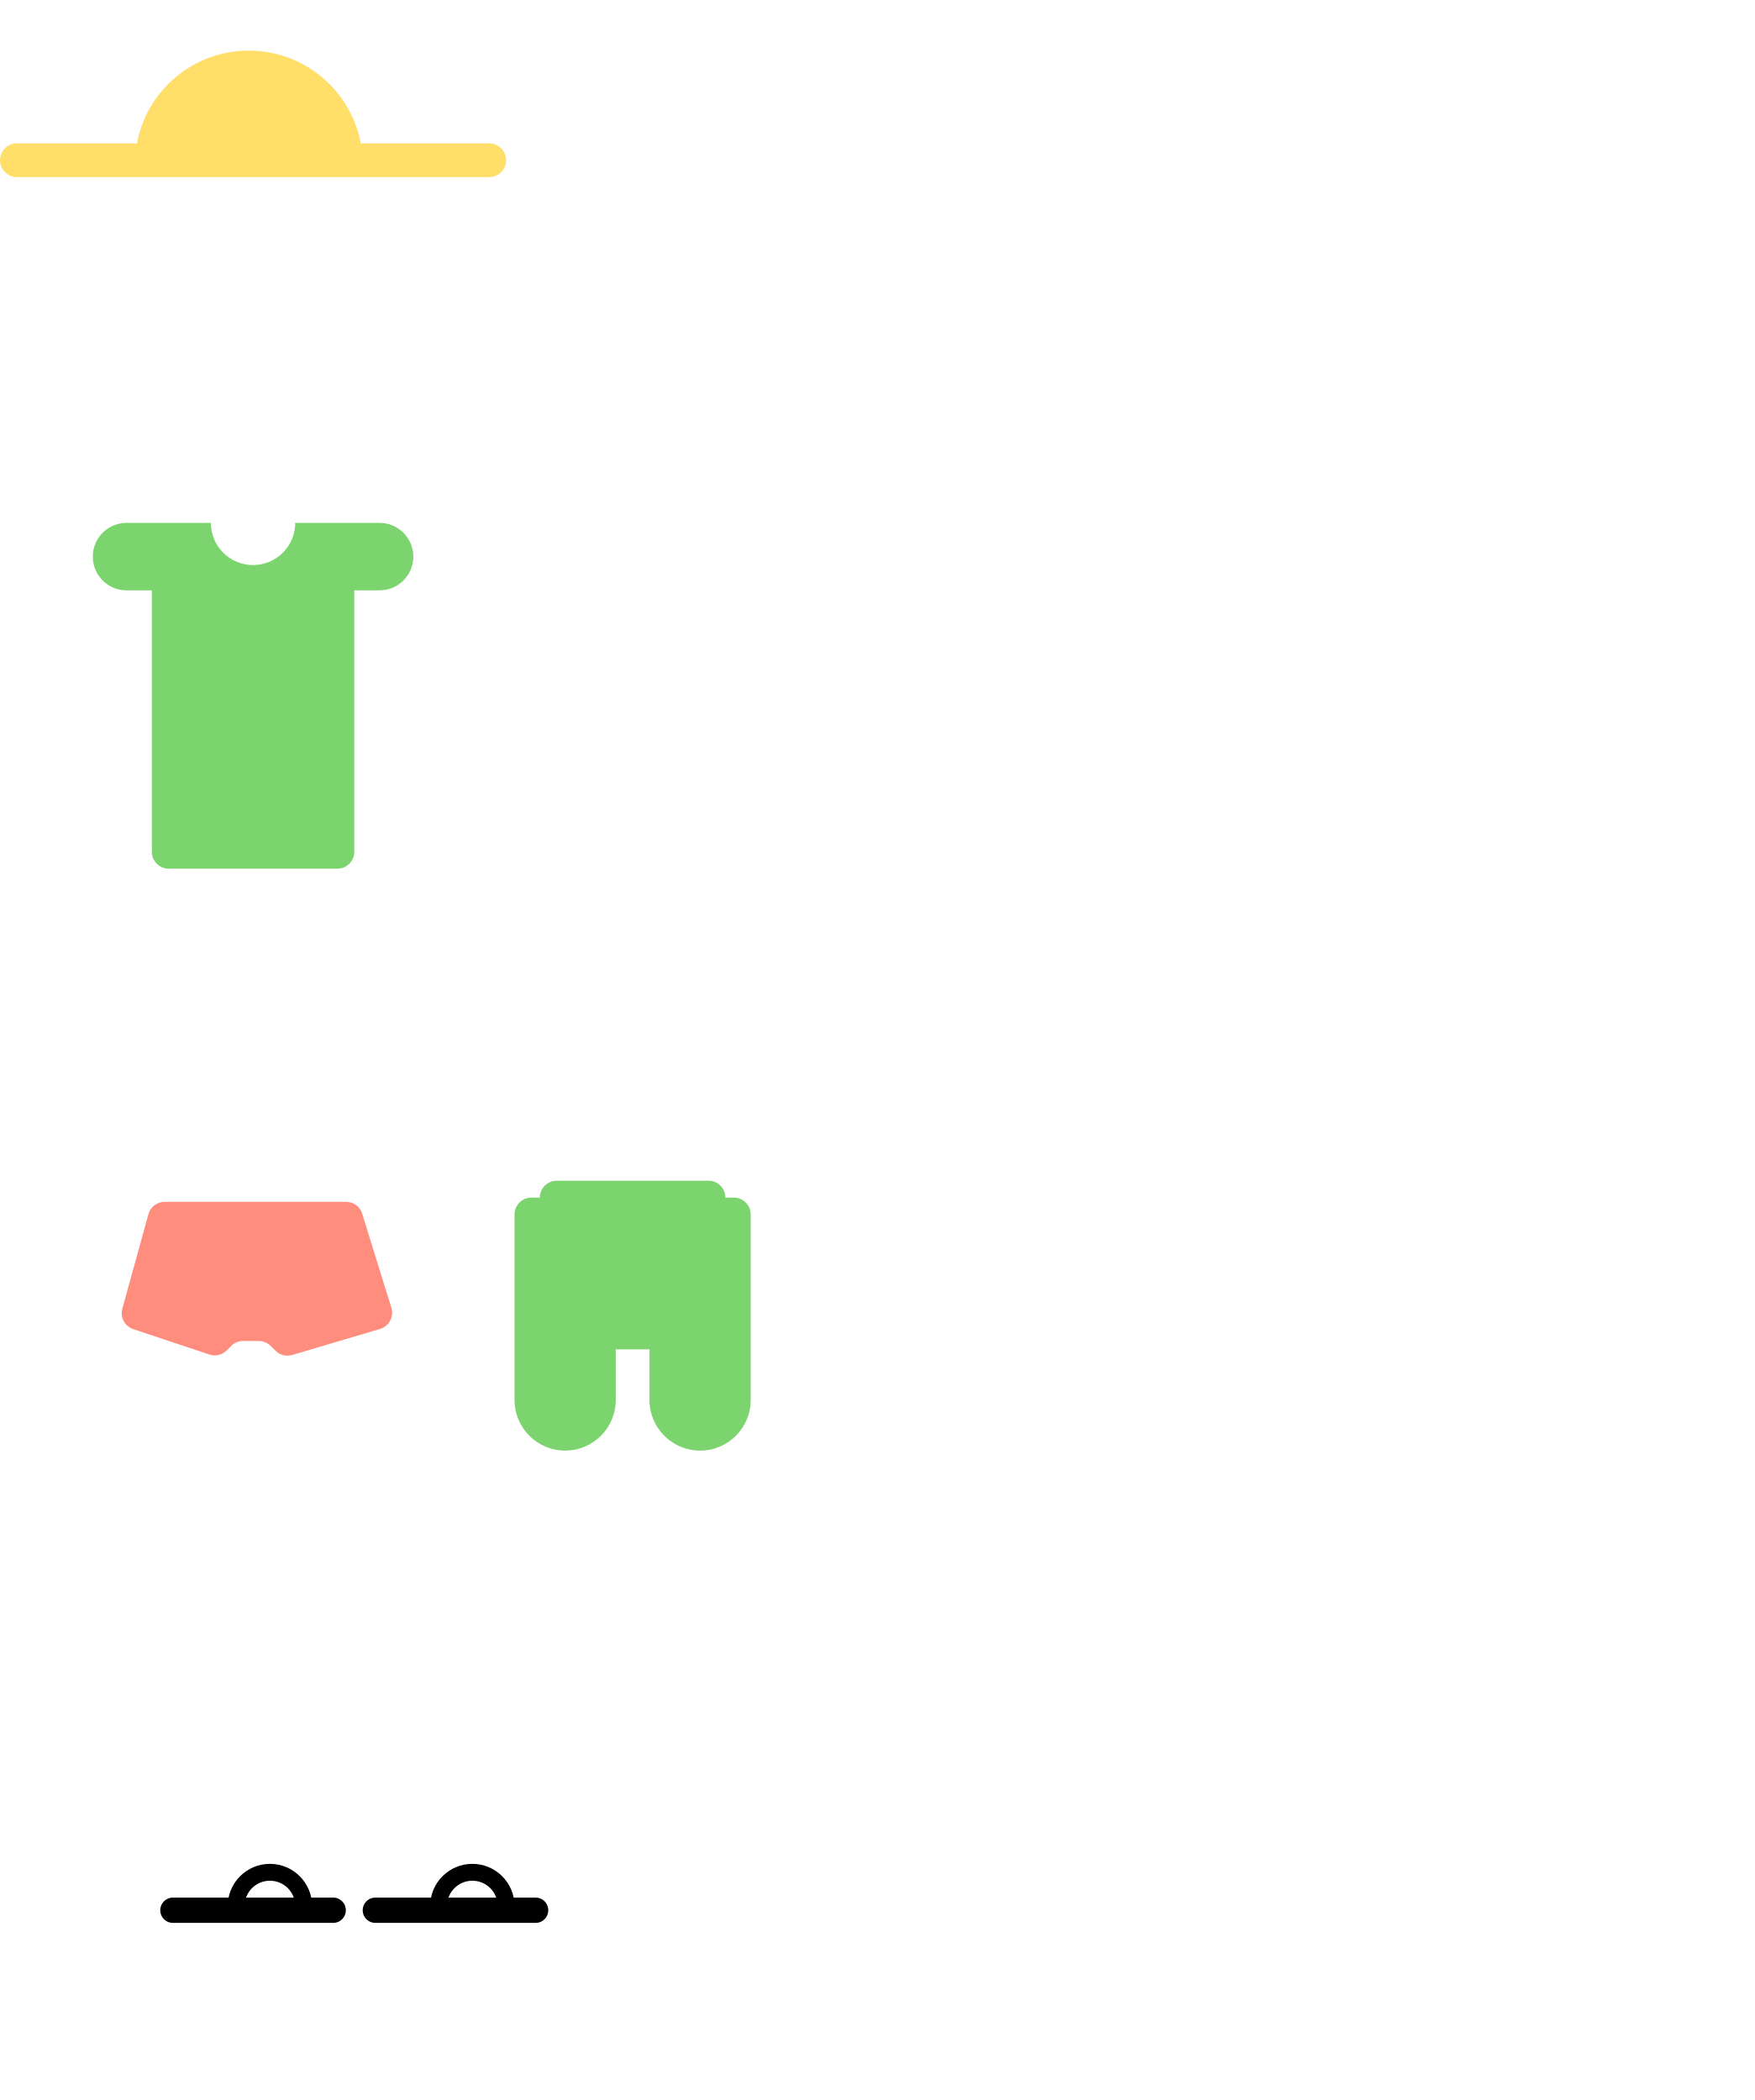
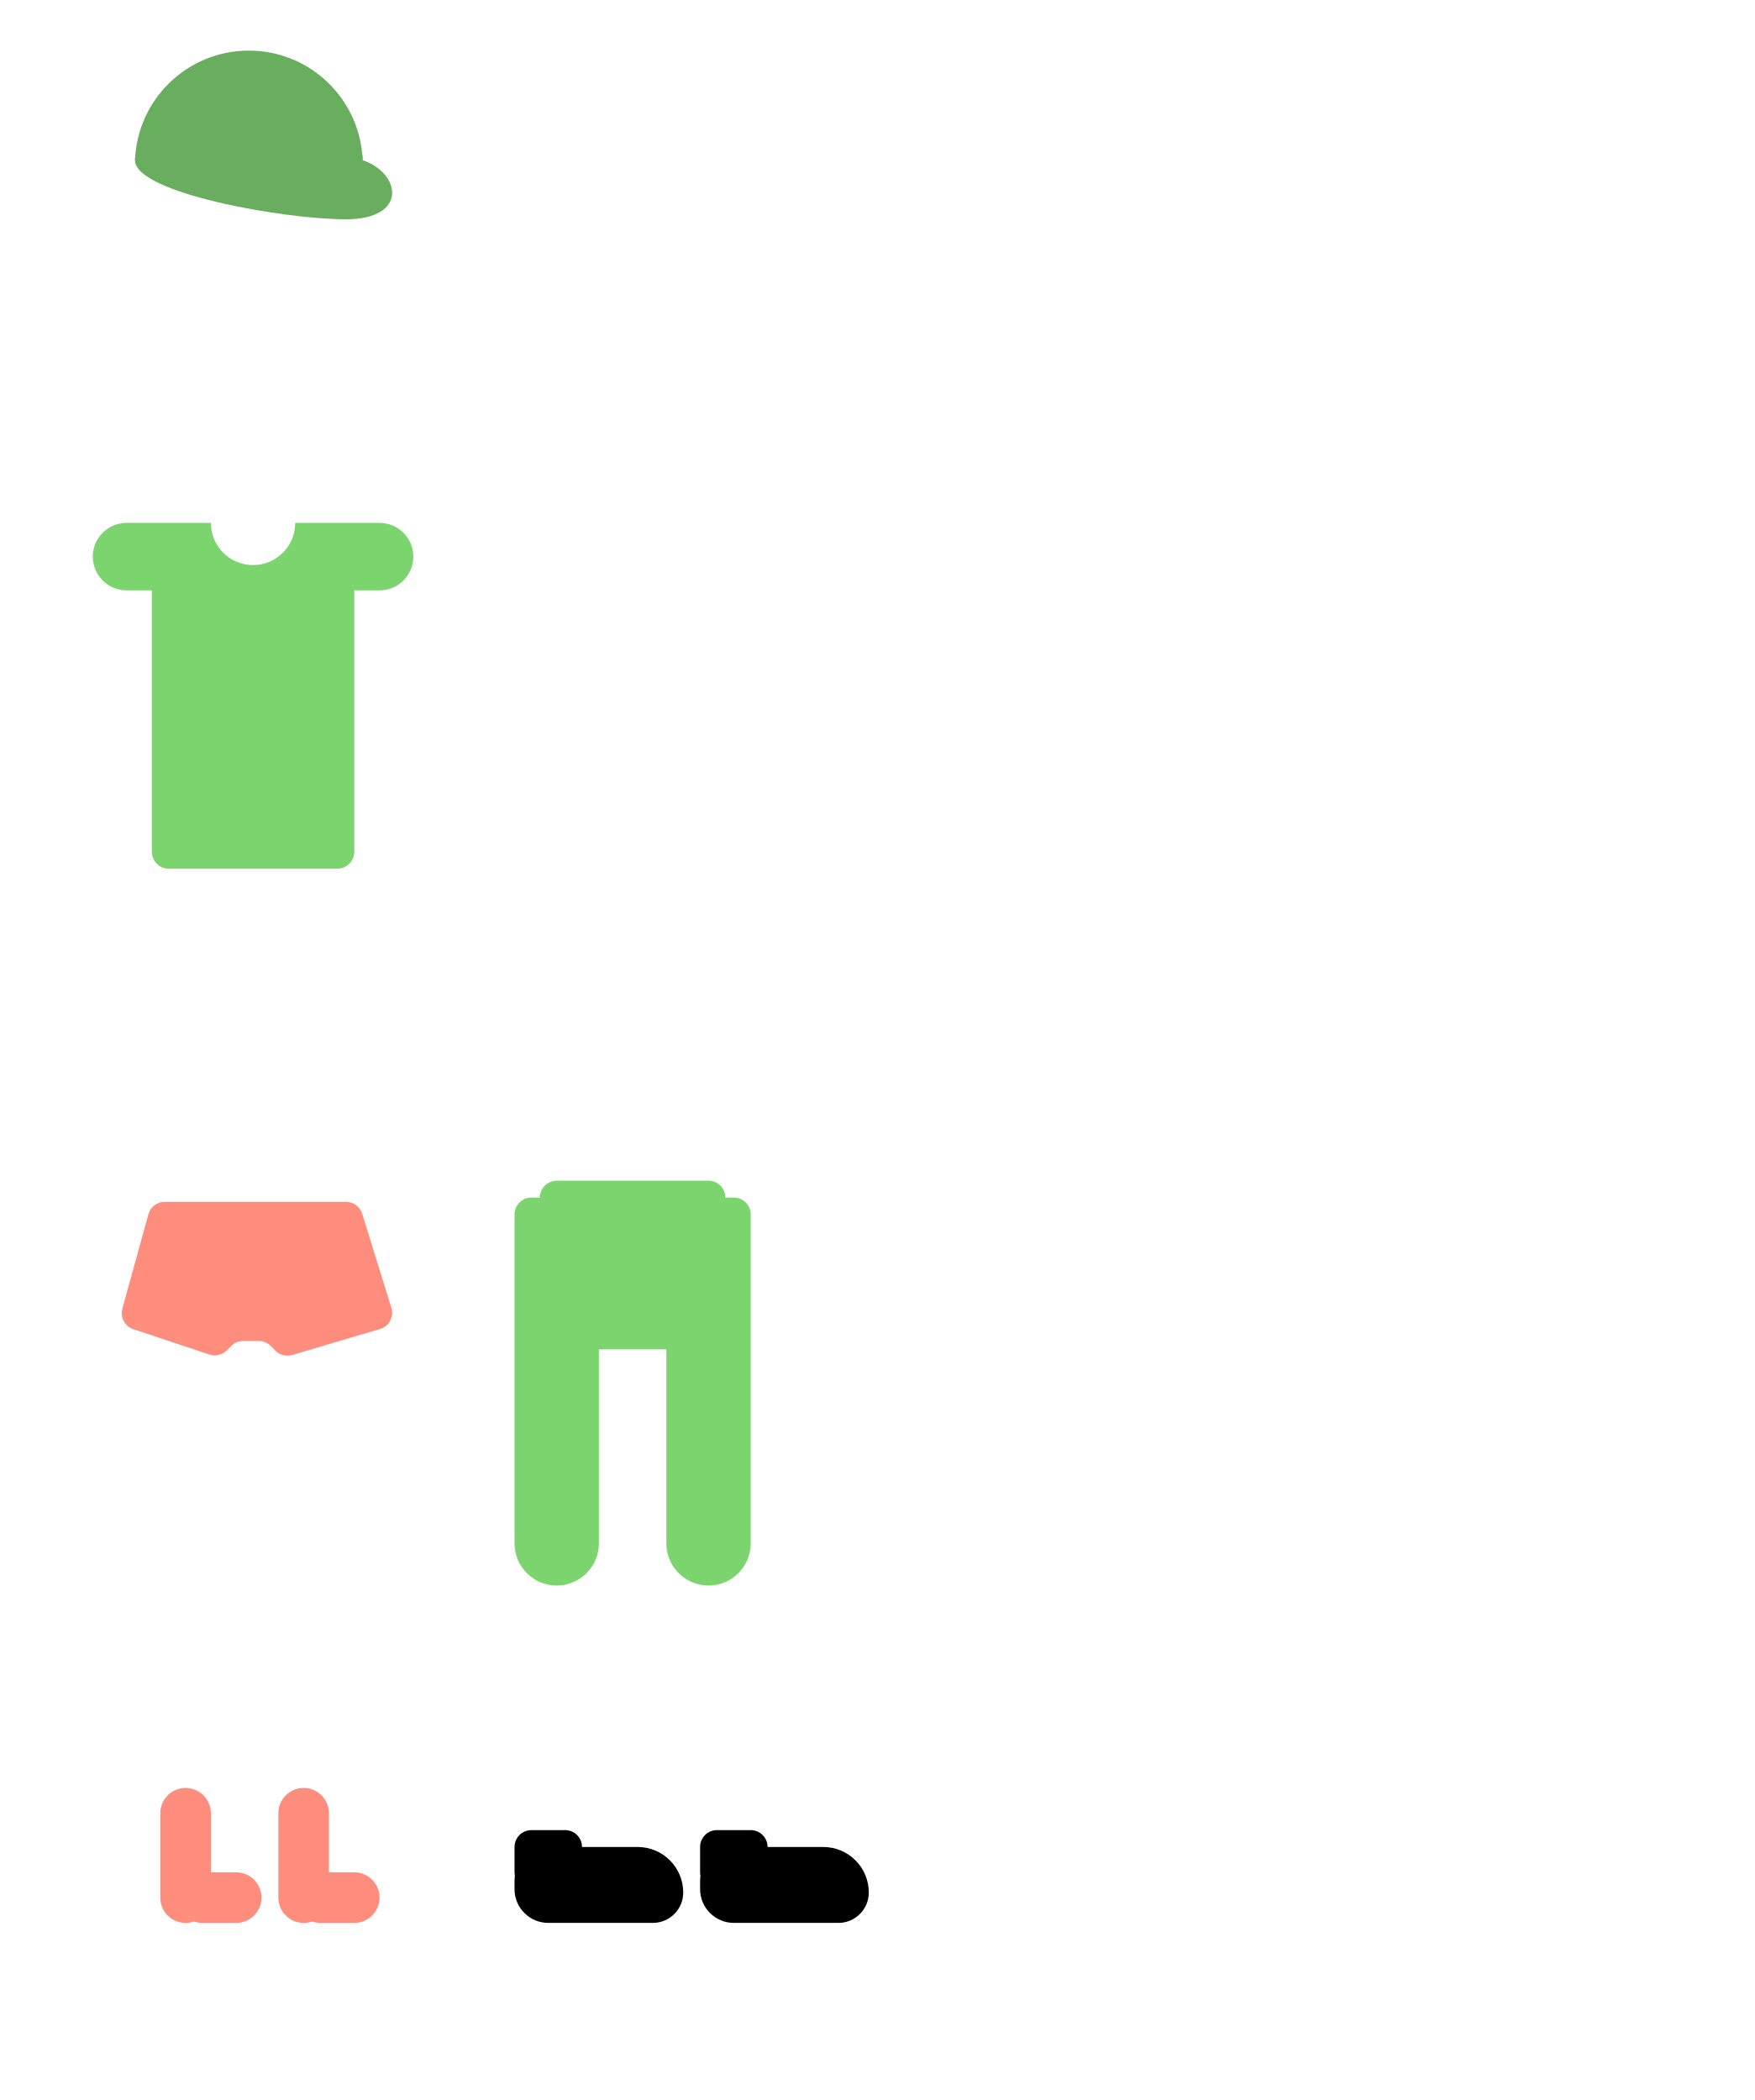
<svg xmlns="http://www.w3.org/2000/svg" width="208" height="249" viewBox="0 0 208 249" fill="none">
-   <path fill-rule="evenodd" clip-rule="evenodd" d="M42.769 17H58C59.105 17 60 17.895 60 19C60 20.105 59.105 21 58 21H2C0.895 21 0 20.105 0 19C0 17.895 0.895 17 2 17H16.231C17.403 10.739 22.898 6 29.5 6C36.102 6 41.596 10.739 42.769 17Z" fill="#FFDE6A" />
+   <path fill-rule="evenodd" clip-rule="evenodd" d="M42.991 19H16.009C16.272 11.776 22.212 6 29.5 6C36.788 6 42.728 11.776 42.991 19Z" fill="#69AE5E" />
+   <path d="M43 19C47.5 20.5 48.456 26 41 26C33.544 26 16 22.866 16 19C16 15.134 22.044 12 29.5 12C36.956 12 43 15.134 43 19Z" fill="#69AE5E" />
  <path fill-rule="evenodd" clip-rule="evenodd" d="M30 67C32.761 67 35 64.761 35 62H40H45C47.209 62 49 63.791 49 66C49 68.209 47.209 70 45 70H42V101C42 102.105 41.105 103 40 103H20C18.895 103 18 102.105 18 101V70H15C12.791 70 11 68.209 11 66C11 63.791 12.791 62 15 62H20H25C25 64.761 27.239 67 30 67Z" fill="#7CD46E" />
  <path d="M14.505 155.171L17.595 143.968C17.834 143.101 18.623 142.5 19.523 142.5H41.027C41.903 142.5 42.677 143.07 42.937 143.907L46.4 155.065C46.73 156.13 46.126 157.259 45.058 157.576L34.641 160.662C33.938 160.87 33.177 160.677 32.659 160.159L32.086 159.586C31.711 159.211 31.202 159 30.672 159H28.828C28.298 159 27.789 159.211 27.414 159.586L26.874 160.126C26.338 160.662 25.546 160.849 24.827 160.609L15.8 157.6C14.791 157.264 14.222 156.196 14.505 155.171Z" fill="#FF8D7E" />
-   <path fill-rule="evenodd" clip-rule="evenodd" d="M66 140C64.895 140 64 140.895 64 142H63C61.895 142 61 142.895 61 144V147.994L61 148L61 166C61 169.314 63.686 172 67 172C70.314 172 73 169.314 73 166V160H77V166C77 169.314 79.686 172 83 172C86.314 172 89 169.314 89 166V158.002V158L89 148L89 144C89 142.895 88.105 142 87 142H86C86 140.895 85.105 140 84 140H66Z" fill="#7CD46E" />
-   <line x1="20.5" y1="226.5" x2="39.5" y2="226.5" stroke="black" stroke-width="3" stroke-linecap="round" />
-   <path fill-rule="evenodd" clip-rule="evenodd" d="M34.829 227C34.94 226.687 35 226.351 35 226C35 224.343 33.657 223 32 223C30.343 223 29 224.343 29 226C29 226.351 29.06 226.687 29.171 227H27.1C27.034 226.677 27 226.342 27 226C27 223.239 29.239 221 32 221C34.761 221 37 223.239 37 226C37 226.342 36.966 226.677 36.9 227H34.829Z" fill="black" />
-   <line x1="44.5" y1="226.5" x2="63.5" y2="226.5" stroke="black" stroke-width="3" stroke-linecap="round" />
-   <path fill-rule="evenodd" clip-rule="evenodd" d="M58.829 227C58.94 226.687 59 226.351 59 226C59 224.343 57.657 223 56 223C54.343 223 53 224.343 53 226C53 226.351 53.06 226.687 53.171 227H51.1C51.034 226.677 51 226.342 51 226C51 223.239 53.239 221 56 221C58.761 221 61 223.239 61 226C61 226.342 60.966 226.677 60.9 227H58.829Z" fill="black" />
+   <path fill-rule="evenodd" clip-rule="evenodd" d="M66 140C64.895 140 64 140.895 64 142H63C61.895 142 61 142.895 61 144V148V158V183C61 185.761 63.239 188 66 188C68.761 188 71 185.761 71 183L71 160H79L79 183C79 185.761 81.239 188 84 188C86.761 188 89 185.761 89 183L89 158.002L89 158L89 148L89 144C89 142.895 88.105 142 87 142H86C86 140.895 85.105 140 84 140H66Z" fill="#7CD46E" />
+   <line x1="22" y1="215" x2="22" y2="225" stroke="#FF8D7E" stroke-width="6" stroke-linecap="round" />
+   <line x1="24" y1="225" x2="28" y2="225" stroke="#FF8D7E" stroke-width="6" stroke-linecap="round" />
+   <line x1="36" y1="215" x2="36" y2="225" stroke="#FF8D7E" stroke-width="6" stroke-linecap="round" />
+   <line x1="38" y1="225" x2="42" y2="225" stroke="#FF8D7E" stroke-width="6" stroke-linecap="round" />
+   <path fill-rule="evenodd" clip-rule="evenodd" d="M63 217C61.895 217 61 217.895 61 219V222C61 222.142 61.015 222.28 61.043 222.413C61.015 222.605 61 222.801 61 223V224C61 226.209 62.791 228 65 228H77.4C79.388 228 81 226.388 81 224.4C81 221.418 78.582 219 75.6 219H69C69 217.895 68.105 217 67 217H63Z" fill="black" />
+   <path fill-rule="evenodd" clip-rule="evenodd" d="M85 217C83.895 217 83 217.895 83 219V222C83 222.142 83.015 222.28 83.043 222.413C83.015 222.605 83 222.801 83 223V224C83 226.209 84.791 228 87 228H99.4C101.388 228 103 226.388 103 224.4C103 221.418 100.582 219 97.6 219H91C91 217.895 90.105 217 89 217H85Z" fill="black" />
</svg>
